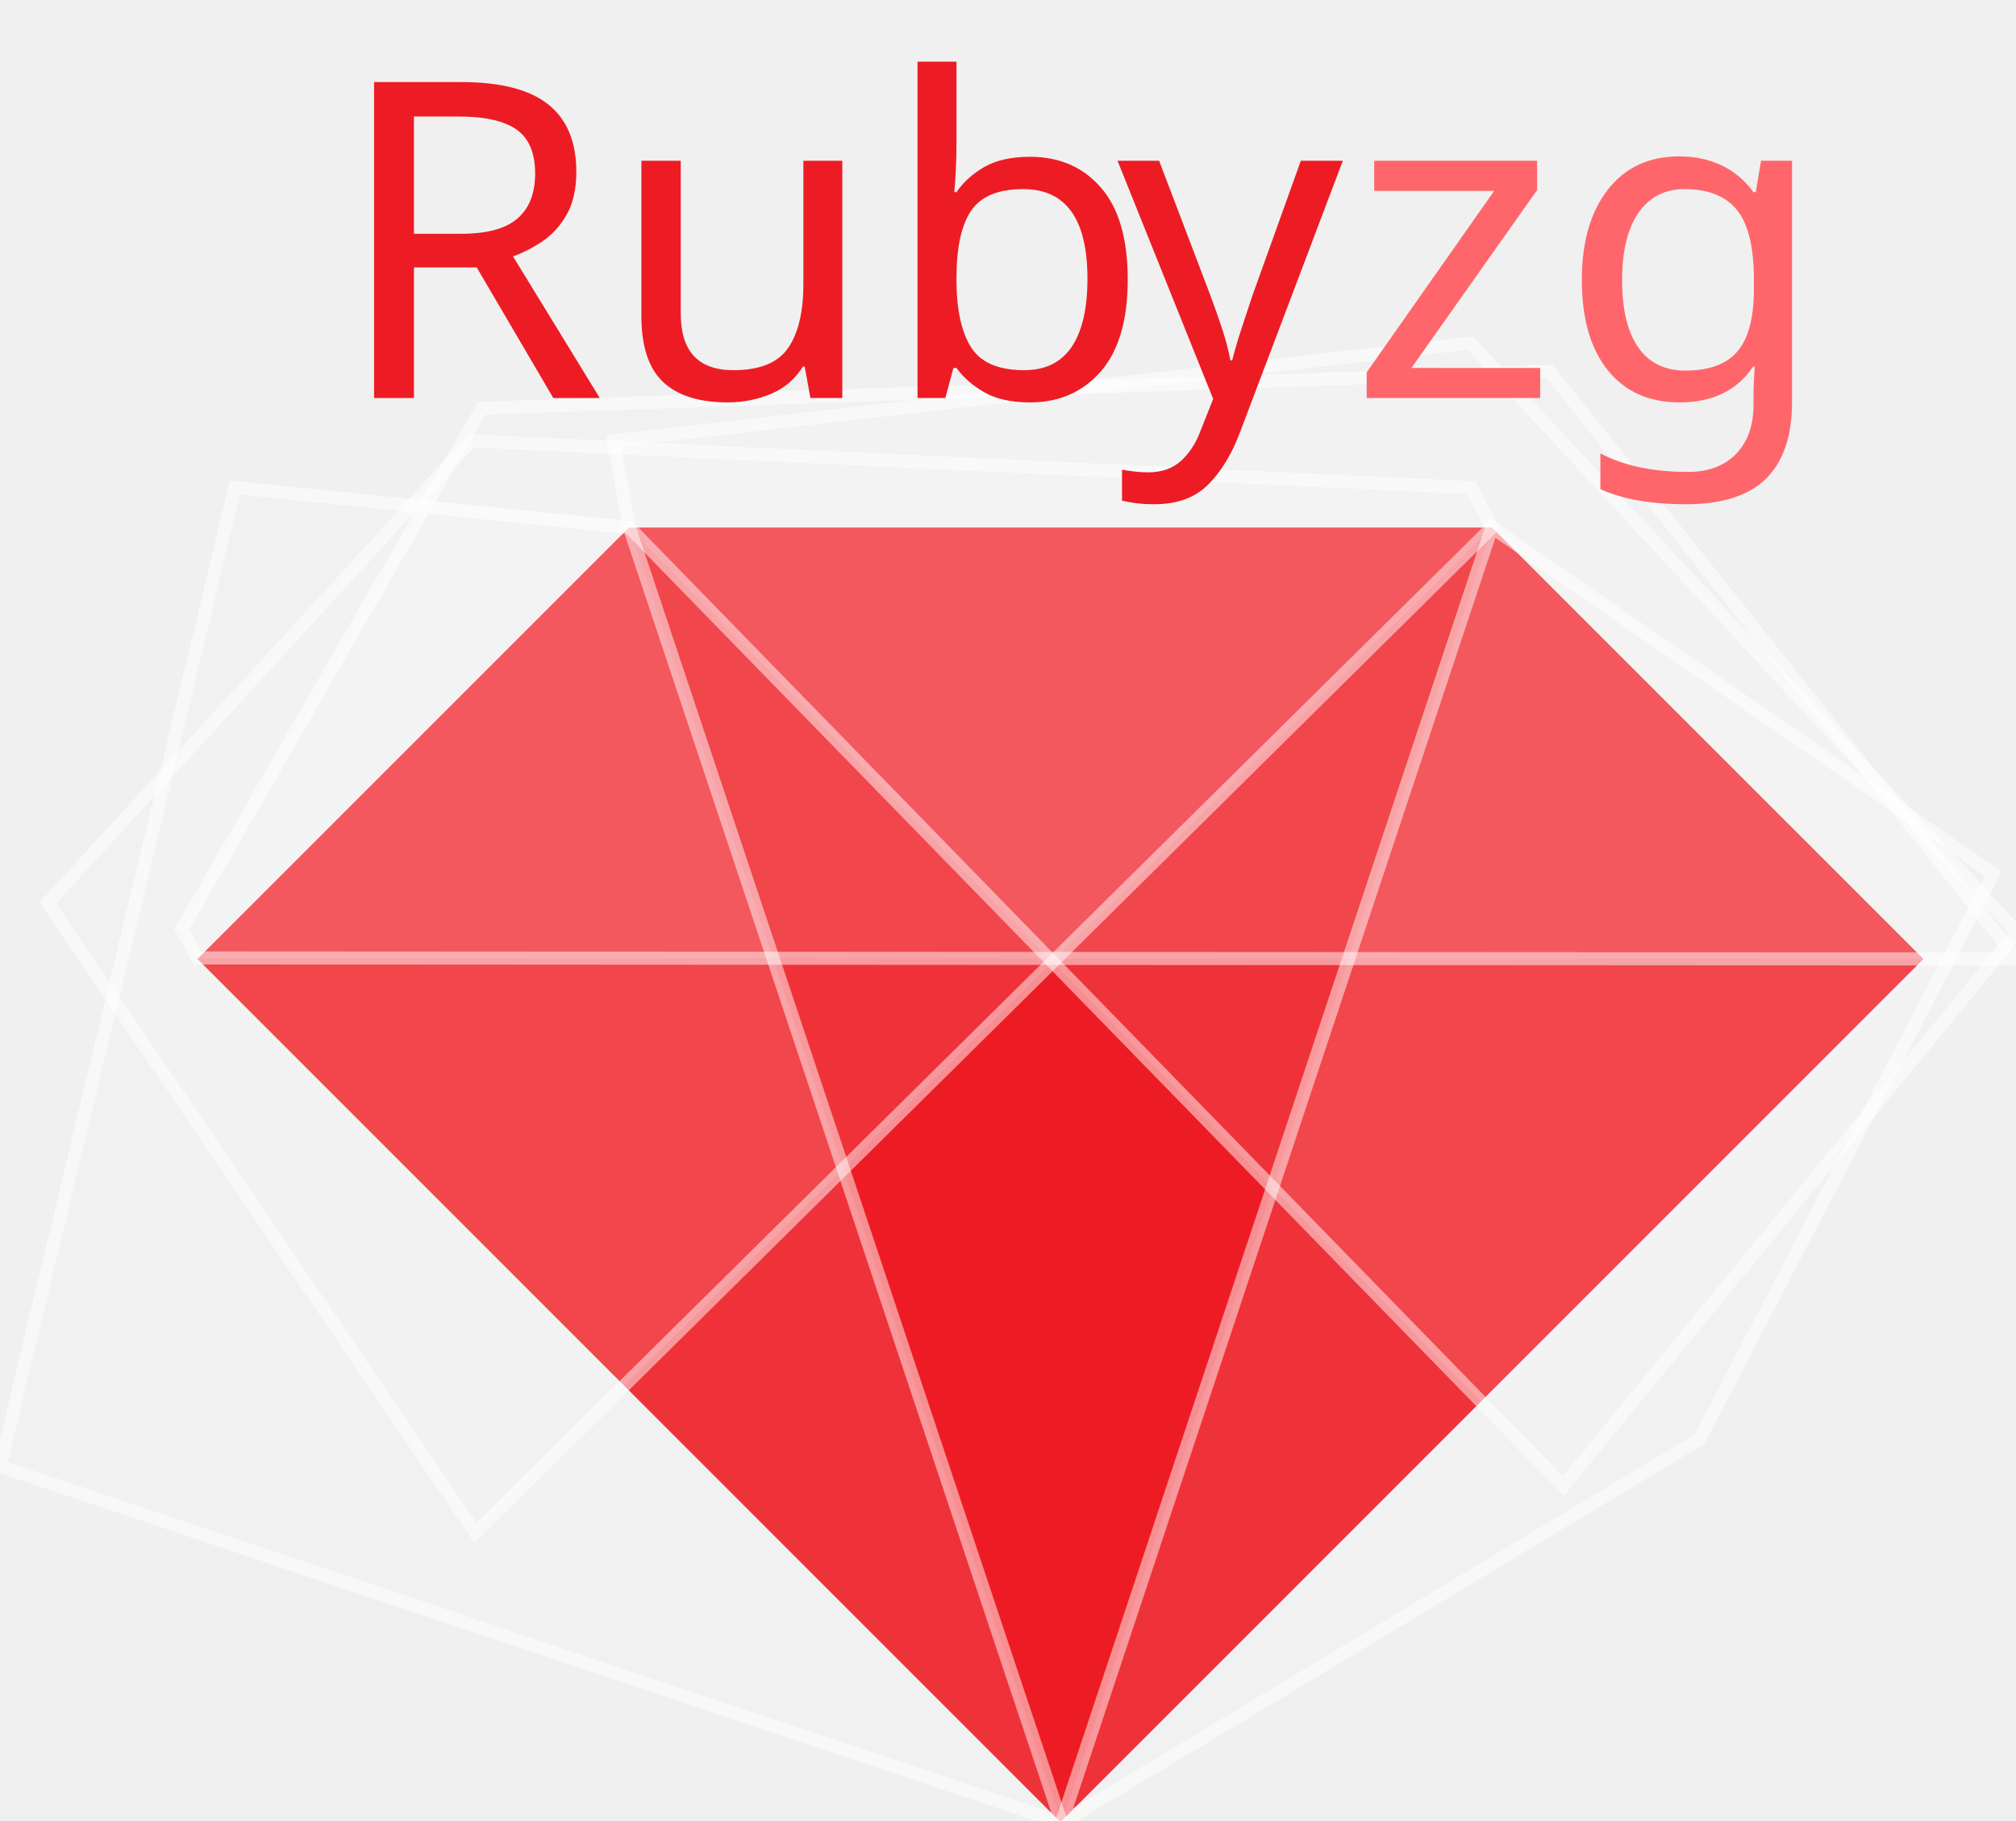
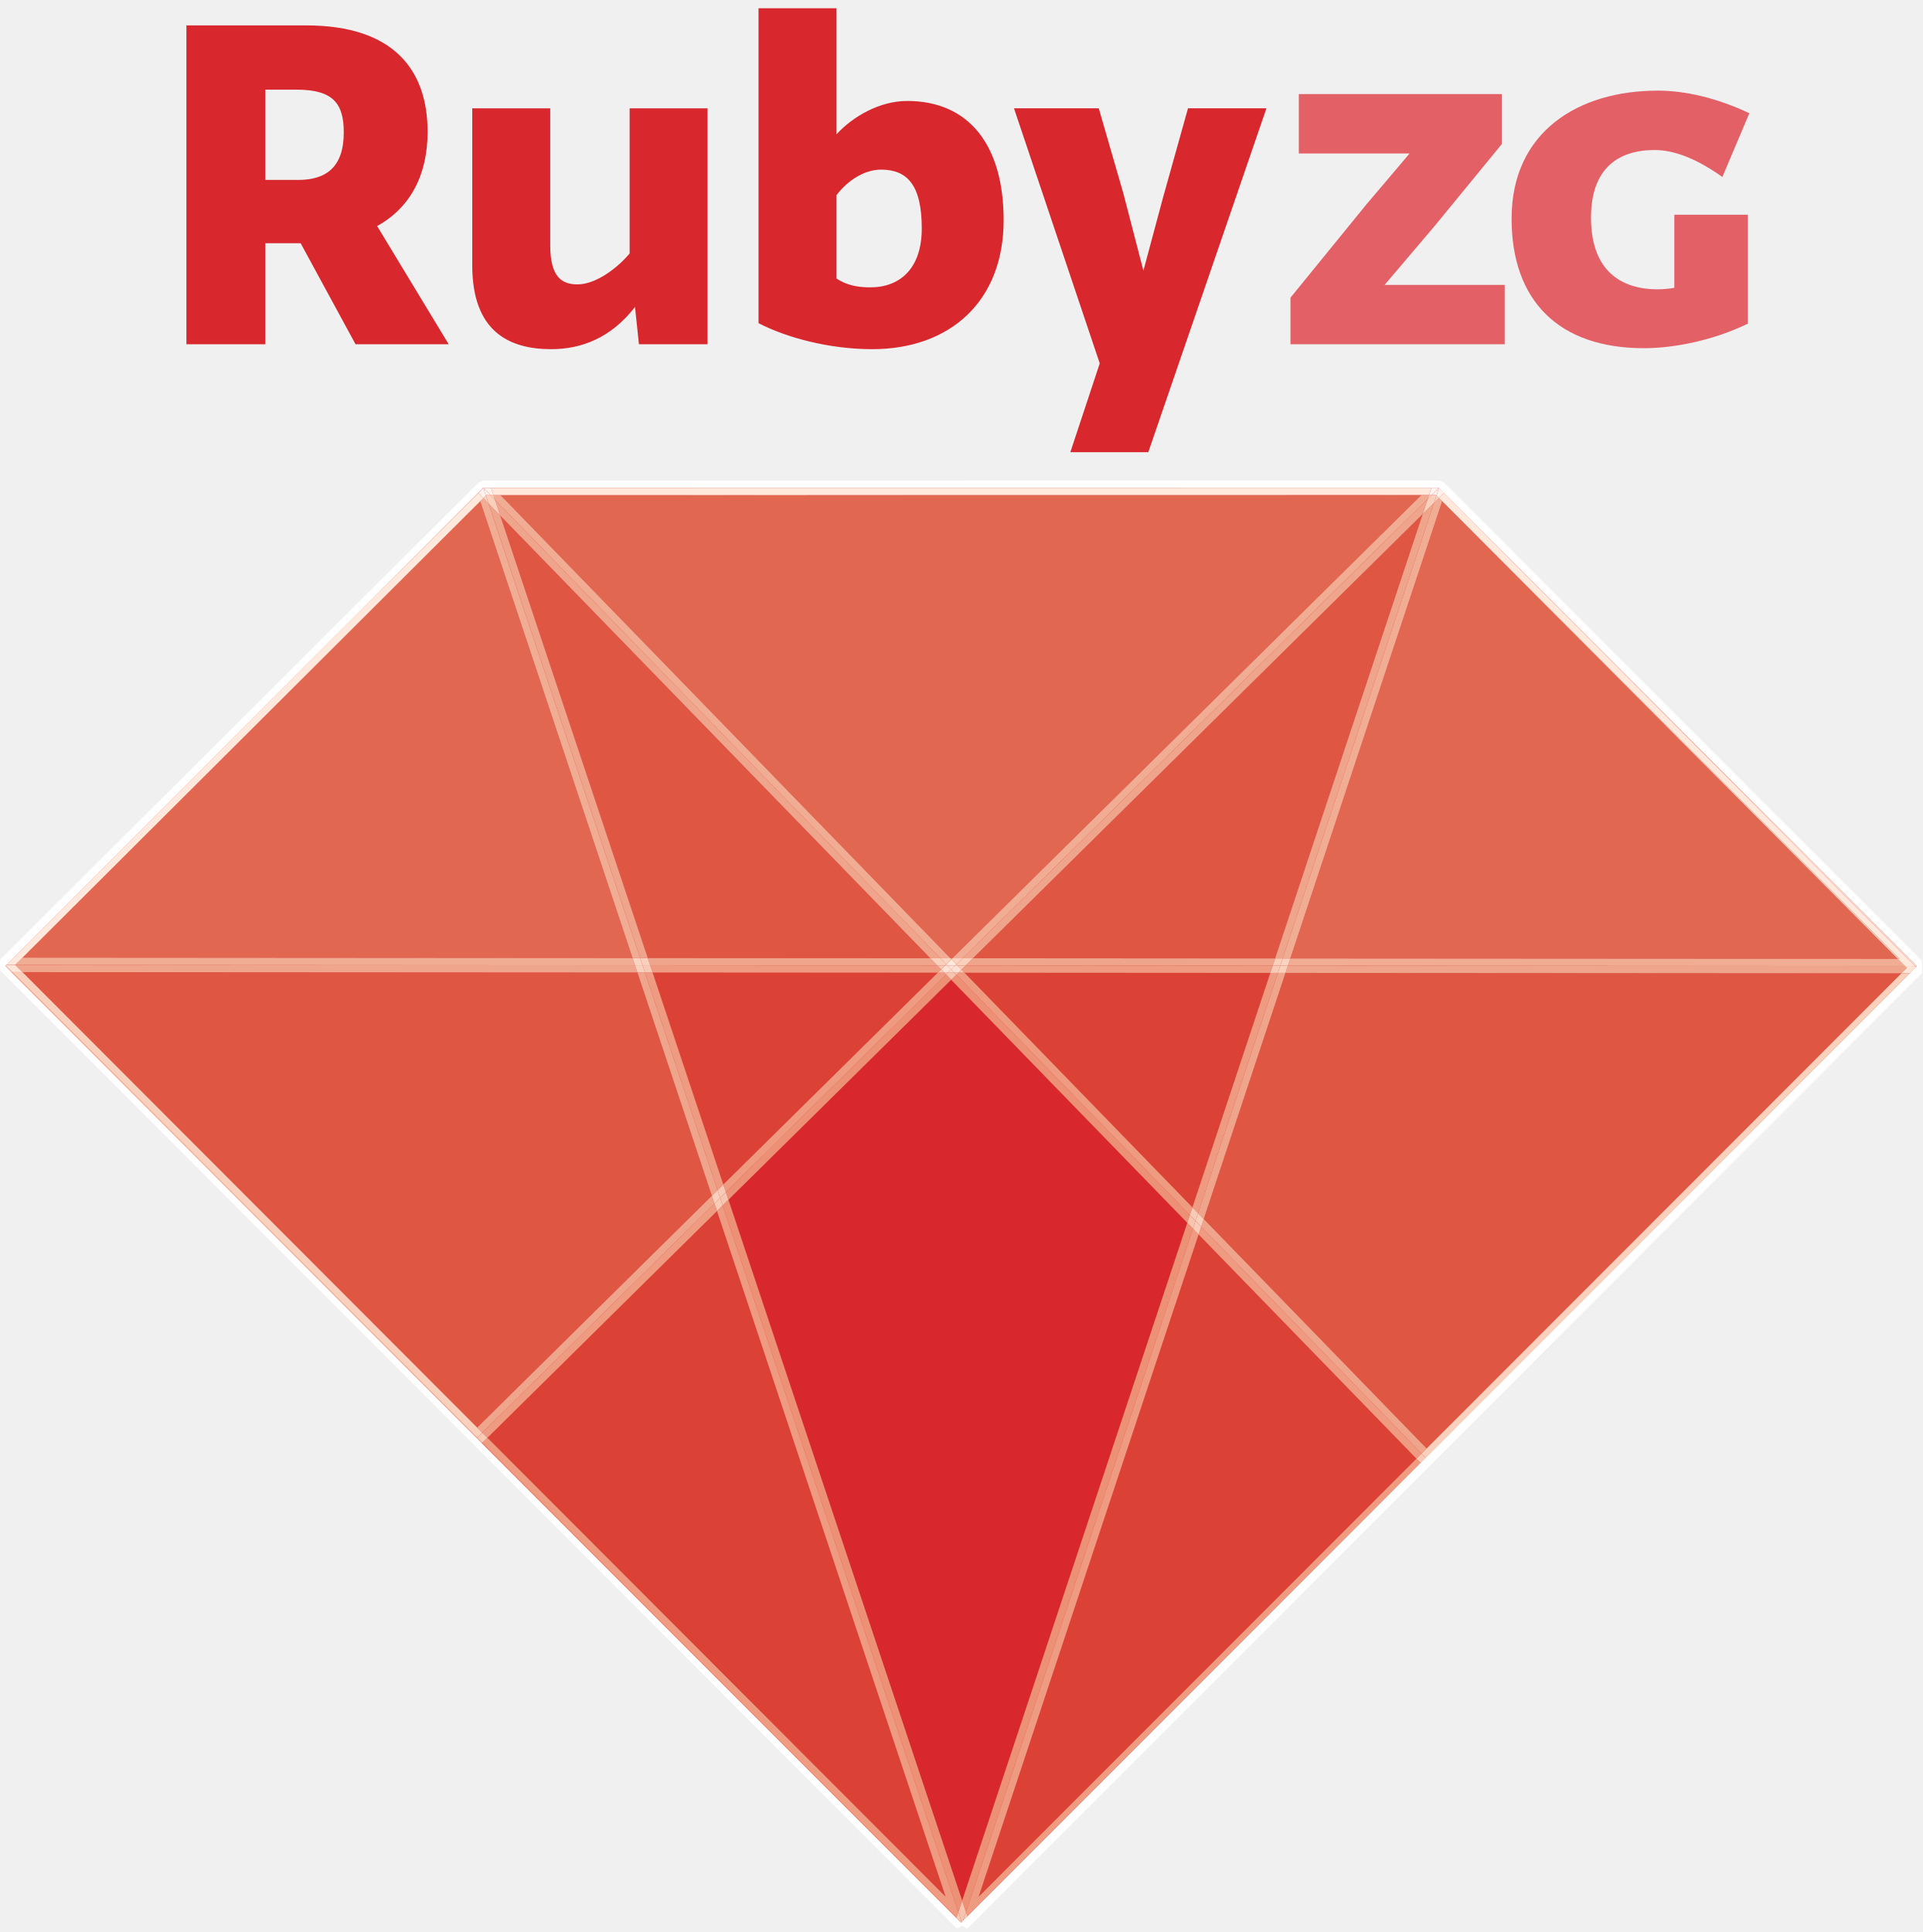
- <svg xmlns="http://www.w3.org/2000/svg" width="309" height="279">
-   <path fill="#ED1C24" d="M294.813 146.978l-132.27 132.274-132.27-132.274 66.132-66.13h132.273" />
-   <g fill="#FFF" fill-opacity=".1" stroke="#FFF" stroke-opacity=".5" stroke-width="2" stroke-miterlimit="10">
-     <path d="M162.7 279.356L96.458 80.86 36 74.733l-36 150 162.7 54.622z" />
-     <path d="M309.167 146.978L237.5 56.904 73.835 62.57l-45.96 79.852 2.398 4.392 278.894.164z" />
-     <path d="M305.5 133.902l-76.822-53.055-65.98 198.51 97.802-58.79 45-86.665z" />
-     <path d="M309.167 142.902l-83.815-90.324L94 67.566l2.458 13.293 143.146 146.89 69.563-84.848z" />
-     <path d="M72.166 67.566l153.336 7.168 3.176 6.113L72.863 234.93 7.333 138.4l64.833-70.834z" />
+ <svg xmlns="http://www.w3.org/2000/svg" width="195" height="196" viewBox="0 0 195 196">
+   <g fill="none" fill-rule="evenodd">
+     <path fill="#D8272D" d="M194.452 98.01l-96.97 97.05L.51 98.01l48.482-48.524h96.97l48.488 48.523" />
+     <path fill="#DC4136" d="M72.725 122.865l-23.28 22.997 46.47 46.553-23.19-69.55" />
+     <path fill="#FFF" d="M47.884 146.38l49.194 49.276.517-.32-.694-.43.107-.322-48.163-48.202-.96-.002" />
+     <path fill="#EC9176" d="M48.92 146.38l-.004.002h-.072l48.163 48.202.008-.028L48.92 146.38m24.968-24.664l-.582.573 23.902 71.686.387-1.16-23.707-71.1" />
+     <path fill="#EE9B81" d="M73.306 122.29l-.58.575 23.188 69.55-46.47-46.553-.524.518 48.095 48.176.193-.58-23.902-71.687" />
+     <path fill="#FFF" d="M146.545 49.027l48.37 48.594.054-.13-48.425-48.463m-.58-.275l.52.217v-.004l-.52-.214" />
+     <path fill="#DC4136" d="M121.58 125.238l-22.31 67.186 44.402-44.442-22.09-22.744" />
+     <path fill="#FFF" d="M144.19 148.5L98.176 194.56l.117.346-.697.43.52.322 47.106-47.148-1.03-.007m50.78-50.823v1.037-1.037" />
+     <path fill="#EC9176" d="M120.43 124.054l-22.835 68.76.387 1.162 23.024-69.33-.576-.592" />
+     <path fill="#FFF" d="M97.595 195.136l.52-.517-.52.516m.58-.578l-.58.578.095-.286-.142.143.047.143-.095-.095-.02.02-.473-.476-.106.323.695.428.697-.43-.117-.347" />
+     <path fill="#F5C5AF" d="M97.015 194.556l-.008.028.474.476.02-.02-.485-.484m.58-1.74l-.387 1.16.34 1.017.142-.143.292-.874-.387-1.16" />
+     <path fill="#FFF" d="M97.548 194.993l-.048.048.095.096-.047-.143" />
+     <path fill="#F7CBB5" d="M97.208 193.976l-.193.58.485.485.048-.047-.34-1.017" />
+     <path fill="#FFF" d="M144.09 148.412l-45.963 46 .048.146L144.19 148.5h-.014l-.086-.088" />
+     <path fill="#EE9B81" d="M121.006 124.645l-23.024 69.33.145.438 45.963-46-.418-.43-44.403 44.44 22.31-67.185-.574-.593" />
+     <path fill="#FFF" d="M98.127 194.413l-.437.437-.095.286.58-.578-.048-.145" />
+     <path fill="#F7CBB5" d="M97.982 193.976l-.292.874.437-.437-.145-.437" />
+     <path fill="#DC4136" d="M97.83 98.682l23.122 23.802L128.85 98.7l-31.02-.018" />
+     <path fill="#DF5643" d="M144.306 52.155l-45.614 45.06 30.644.02 14.97-45.08" />
+     <path fill="#EE9B81" d="M97.95 97.948l-.424.418.305.316 31.02.02.243-.735-31.143-.02" />
+     <path fill="#EFA58B" d="M98.692 97.214l-.742.734 31.143.02.243-.734-30.644-.02" />
+     <path fill="#DF5643" d="M130.393 98.7l-8.29 24.968 22.605 23.277L192.87 98.74l-62.477-.04" />
+     <path fill="#E26750" d="M146.285 50.848l-15.403 46.388 61.617.037-46.215-46.425" />
+     <path fill="#EFA58B" d="M130.638 97.967l-.245.734 62.478.04.546-.545-.186-.19-62.592-.038" />
+     <path fill="#F1AD94" d="M130.882 97.236l-.244.73 62.592.04-.73-.733-61.618-.037" />
+     <path fill="#EE9B81" d="M128.85 98.7l-7.898 23.784.575.593L129.62 98.7h-.77" />
+     <path fill="#EFA58B" d="M145.457 51.02l-1.15 1.135-14.97 45.08h.77l15.35-46.214" />
+     <path fill="#F7CAB5" d="M129.093 97.967l-.244.734h.77l.246-.733h-.773" />
+     <path fill="#F8D0BB" d="M129.336 97.234l-.243.733h.773l.242-.733h-.772" />
+     <path fill="#EFA58B" d="M129.62 98.7l-8.093 24.377.575.59 8.29-24.966h-.77" />
+     <path fill="#F1AD94" d="M145.96 50.52l-.503.5-15.35 46.214.775.002 15.403-46.388-.324-.327" />
+     <path fill="#F8D0BB" d="M129.866 97.967l-.245.734h.773l.245-.733h-.772" />
+     <path fill="#F9D4C0" d="M130.108 97.234l-.242.733h.772l.244-.73-.774-.003" />
+     <path fill="#EFA58B" d="M192.87 98.74l-48.162 48.205L192.87 98.74" />
+     <path fill="#FFF" d="M194.915 97.62l.056.057-.055-.056m-48.43-48.654v.003l.06.057-.06-.058" />
+     <path fill="#EC9176" d="M97.005 98.883l-.524.515 23.95 24.656.26-.786-23.685-24.385" />
+     <path fill="#FFF" d="M145.965 48.752l.128.31.393-.093-.002-.004-.52-.214M194.97 98.714l-49.75 49.794 49.75-49.794" />
+     <path fill="#EE9B81" d="M121.843 124.454l-.262.784 22.092 22.744.52-.52-22.35-23.008" />
+     <path fill="#FFF" d="M194.915 97.62l-.465 1.122-.543-.002-49.205 49.25-.51.51 1.03.008 49.747-49.794v-1.037l-.055-.056m-48.43-48.65l.06.057-.06-.058" />
+     <path fill="#FFF" d="M194.452 98.01v-.735.734m-47.966-49.04l-.393.092.383.935 47.976 48.012-.095.092.095.093-.545.545.543.002.465-1.12-48.37-48.595-.06-.06" />
+     <path fill="#FCDFCF" d="M194.264 98.01l.093.092.095-.093h-.188" />
+     <path fill="#FDE2D4" d="M146.476 49.997l.002.002 47.786 48.01h.188l-47.976-48.013" />
+     <path fill="#F5C5AF" d="M120.69 123.268l-.26.786.576.59.26-.783-.576-.592" />
+     <path fill="#F7CBB5" d="M121.265 123.86l-.26.785.576.593.263-.784-.578-.593" />
+     <path fill="#FFF" d="M144.61 147.893l-.52.52.086.088h.015l.512-.51-.093-.097" />
+     <path fill="#F7CBB5" d="M144.19 147.462l-.518.52.418.43.52-.52-.42-.43" />
+     <path fill="#EE9B81" d="M97.206 98.682l-.2.2 23.684 24.386.262-.784-23.12-23.802h-.626" />
+     <path fill="#F7CBB5" d="M97.526 98.366l-.32.316h.625l-.304-.316" />
+     <path fill="#EFA58B" d="M122.102 123.668l-.26.786 22.35 23.008.516-.517-22.606-23.277" />
+     <path fill="#FFF" d="M193.907 98.74l-49.205 49.25 49.205-49.25" />
+     <path fill="#F7CBB5" d="M120.952 122.484l-.262.784.575.593.262-.783-.575-.593" />
+     <path fill="#FFF" d="M193.72 98.74l-49.11 49.153.092.097 49.205-49.25h-.188" />
+     <path fill="#F8D0BB" d="M192.87 98.74l-48.162 48.205-.517.517.42.43 49.11-49.152h-.85" />
+     <path fill="#F9D4C0" d="M145.963 50.52h-.002l.325.328L192.5 97.273h.18L145.963 50.52" />
+     <path fill="#FFF" d="M194.357 98.102l-.638.638h.187l.545-.545-.095-.093" />
+     <path fill="#FDE6D8" d="M193.23 98.006l.186.19-.545.544h.85l.637-.638-.093-.093-1.034-.004" />
+     <path fill="#FEE9DC" d="M146.478 50l.002.008-.517.513 46.717 46.753h-.18l.73.733 1.034.003L146.478 50" />
+     <path fill="#F8D0BB" d="M121.527 123.077l-.262.784.578.594.26-.786-.576-.59" />
+     <path fill="#DC4136" d="M66.2 98.662l7.17 21.504L95.12 98.68l-28.92-.018" />
+     <path fill="#DF5643" d="M2.283 98.623l46.122 46.202 23.803-23.512-7.554-22.653-62.37-.037" />
+     <path fill="#EE9B81" d="M65.43 98.662l7.36 22.077.58-.574-7.17-21.504h-.77" />
+     <path fill="#EFA58B" d="M64.654 98.66l7.554 22.653.58-.574-7.36-22.078-.774-.002m-62.37-.037l46.12 46.202-46.12-46.202" />
+     <path fill="#DF5643" d="M50.746 52.31l14.966 44.885 28.647.017L50.745 52.31" />
+     <path fill="#E26750" d="M48.713 50.852L2.285 97.156l61.88.04L48.713 50.85" />
+     <path fill="#EFA58B" d="M49.57 51.1l15.368 46.095h.774L50.746 52.31 49.57 51.1" />
+     <path fill="#F1AD94" d="M49.026 50.54l-.313.312 15.452 46.343h.773L49.568 51.1l-.542-.56" />
+     <path fill="#EE9B81" d="M65.956 97.928l.245.734 28.92.018.34-.334-.387-.4-29.117-.018" />
+     <path fill="#EFA58B" d="M1.55 97.89l.733.733 62.37.037-.243-.732-62.86-.04" />
+     <path fill="#F7CAB5" d="M65.182 97.928l.247.734h.77l-.244-.734h-.774" />
+     <path fill="#F8D0BB" d="M64.41 97.928l.244.732.775.002-.248-.734h-.772M1.55 97.89l.733.733-.733-.733" />
+     <path fill="#EFA58B" d="M65.712 97.195l.244.733 29.117.018-.714-.734-28.648-.017" />
+     <path fill="#F1AD94" d="M2.285 97.156l-.735.734 62.86.038-.245-.733-61.88-.04m46.428-46.303L22.607 76.886l26.106-26.034" />
+     <path fill="#F8D0BB" d="M64.938 97.195l.244.733h.774l-.244-.733h-.774" />
+     <path fill="#F9D4C0" d="M64.165 97.195l.245.733h.772l-.244-.733h-.773M49.025 50.54l-.312.312.313-.312" />
+     <path fill="#E26750" d="M144.178 50.22l-70.5.006-22.908.003 45.636 46.984h.198l47.574-46.994" />
+     <path fill="#F1AD94" d="M96.406 97.214l.097.1.102-.1h-.2M73.678 50.226l-22.908.003 22.908-.004" />
+     <path fill="#EFA58B" d="M50.21 50.707l.536 1.602L94.36 97.21h1.022L50.21 50.707" />
+     <path fill="#F8D0BB" d="M49.746 50.23h-.408l-.046.042.277.827 1.176 1.21-.537-1.603-.464-.478" />
+     <path fill="#F9D4C0" d="M49.292 50.272l-.266.268.543.56-.278-.828" />
+     <path fill="#F7CAB5" d="M95.073 97.946l.387.4.403-.398-.79-.002" />
+     <path fill="#FDE6D8" d="M49.746 50.23h-.408l-.046.042.046-.043h.408" />
+     <path fill="#FEE9DC" d="M49.292 50.272l-.266.268.266-.268" />
+     <path fill="#F8D0BB" d="M94.36 97.212l.713.734.79.002.12-.12-.6-.616h-1.024" />
+     <path fill="#F1AD94" d="M50.77 50.23h-.72l.16.477L95.38 97.212l1.023.002L50.77 50.23" />
+     <path fill="#F9D4C0" d="M50.05 50.23h-.304l.463.477-.16-.478M50.77 50.23h-.72.72" />
+     <path fill="#FEE9DC" d="M50.05 50.23h-.304.305" />
+     <path fill="#F9D4C0" d="M95.382 97.212l.6.617.52-.516-.096-.1-1.024-.002" />
+     <path fill="#FFF" d="M-.006 98.407l47.89 47.973-47.89-47.973m145.97-49.655l-96.93.01-.518.213L-.006 97.368v1.04-1.04l48.522-48.393.52-.214 96.93-.008" />
+     <path fill="#EC9176" d="M95.97 98.87l-22.34 22.07.258.776L96.48 99.398l-.51-.528" />
+     <path fill="#EE9B81" d="M72.467 122.09l-23.542 23.255.52.517 23.28-22.997-.258-.775" />
+     <path fill="#FFF" d="M-.006 97.368v1.04l47.89 47.972.96.002-47.718-47.76H.51l-.516-1.254" />
+     <path fill="#F5C5AF" d="M73.63 120.94l-.583.574.26.775.58-.574-.258-.775M1.125 98.62l47.718 47.762h.072l.004-.002-.517-.52H48.4L1.246 98.62h-.12" />
+     <path fill="#F7CBB5" d="M48.925 145.345l-.524.515.52.52.524-.518-.52-.517m24.123-23.83l-.58.575.258.775.58-.576-.258-.776" />
+     <path fill="#FFF" d="M49.035 48.76l-.52.215-48.52 48.393 48.52-48.393.39.093.13-.307" />
+     <path fill="#FFF" d="M48.516 48.975L-.006 97.368.51 98.62h.616l-.613-.61.06-.062-.06-.06 34.583-34.49 13.437-13.45.372-.88-.39-.093" />
+     <path fill="#FCDFCF" d="M.572 97.948l-.06.06.614.613h.12L.57 97.95m47.96-48L35.097 63.4l13.418-13.384-.007-.006.026-.06" />
+     <path fill="#EFA58B" d="M144.817 50.62L97.65 97.214h1.042l45.614-45.06.51-1.534" />
+     <path fill="#F7CBB5" d="M97.12 97.948l.406.418.424-.418h-.83" />
+     <path fill="#F8D0BB" d="M97.65 97.214l-.637.626.106.108h.83l.742-.734H97.65M145.662 50.22h-.44l-.405.4-.51 1.535 1.15-1.134.25-.755-.045-.045" />
+     <path fill="#FDE6D8" d="M145.662 50.22h-.44.44" />
+     <path fill="#F9D4C0" d="M145.708 50.265l-.25.756.503-.5-.252-.255" />
+     <path fill="#F5C5AF" d="M96.163 98.68l-.192.19.51.528.525-.515-.197-.2-.645-.003" />
+     <path fill="#FFF" d="M145.965 48.752l-96.93.01-.13.306.824.195.073.223h95.39l.078-.232.823-.192-.128-.31" />
+     <path fill="#FCDFCF" d="M145.193 49.486h-95.39l.004.01 95.386-.01" />
+     <path fill="#FFF" d="M48.905 49.068l-.372.88.46-.462h.81l-.074-.223-.825-.195" />
+     <path fill="#FFF0E7" d="M49.803 49.486h-.81l-.46.463-.026.058.007.006.52-.52h.773l-.004-.008" />
+     <path fill="#FCDFCF" d="M96.492 98.355l-.33.325.646.002-.316-.327" />
+     <path fill="#FFF" d="M146.093 49.062l-.822.192-.077.232h.772l.51.51-.382-.934" />
+     <path fill="#FFF0E7" d="M145.193 49.486h.772" />
+     <path fill="#FFF1E9" d="M145.965 49.486l.513.513-.002-.003-.51-.51" />
+     <path fill="#F7CBB5" d="M96.808 98.682l.197.2.2-.2h-.397" />
+     <path fill="#FDE2D4" d="M96.905 97.948l-.413.407.316.327h.398l.32-.316-.407-.418h-.215" />
+     <path fill="#FDE5D7" d="M97.013 97.84l-.108.108h.214l-.107-.108M145.662 50.22l.046.045-.046-.045" />
+     <path fill="#FFF3EC" d="M145.965 49.486l-.742.734h.44l.045.045.257-.78" />
+     <path fill="#FEE9DC" d="M145.708 50.265l.253.256h.003l-.255-.255" />
+     <path fill="#FFF4ED" d="M145.965 49.486l-.257.78.255.255.517-.512-.002-.01-.513-.512" />
+     <path fill="#EE9B81" d="M95.12 98.68l-21.75 21.486.26.775 22.34-22.07-.185-.19h-.664" />
+     <path fill="#EFA58B" d="M72.208 121.313l-23.803 23.512.52.52 23.542-23.255-.26-.777" />
+     <path fill="#F7CBB5" d="M73.37 120.166l-.58.573.257.774.582-.573-.26-.774M1.246 98.62L48.4 145.86 1.246 98.62" />
+     <path fill="#F8D0BB" d="M72.79 120.74l-.582.573.26.777.58-.576-.26-.775M1.246 98.62l47.158 47.24.522-.515-.52-.52L2.283 98.623l-1.038-.002" />
+     <path fill="#F1AD94" d="M22.607 76.886L2.285 97.156l20.322-20.27" />
+     <path fill="#F7CBB5" d="M95.46 98.346l-.34.334h.665l-.325-.334" />
+     <path fill="#FDE2D4" d="M.572 97.948l.673.673-.673-.672" />
+     <path fill="#FFF" d="M.513 97.887l.06.06.06-.06h-.12" />
+     <path fill="#FDE6D8" d="M.632 97.887l-.06.06.673.674 1.038.003-.733-.733-.918-.003" />
+     <path fill="#F9D4C0" d="M2.285 97.156l-.735.734v-.003l.735-.73M48.713 50.85L15.657 83.82l33.056-32.968" />
+     <path fill="#FFF" d="M35.096 63.397L.513 97.887h.12l34.463-34.49" />
+     <path fill="#FEE9DC" d="M48.514 50.014L35.096 63.397.632 97.887h.918l47.163-47.035.313-.312-.512-.526" />
+     <path fill="#F1AD94" d="M144.95 50.22l-71.272.006 70.5-.006-47.573 46.994h1.044l47.167-46.594.134-.4" />
+     <path fill="#F9D4C0" d="M96.605 97.214l-.102.1.51.526.636-.626h-1.046m48.347-46.994l-94.18.01 22.908-.004 71.273-.006M145.223 50.22h-.272l-.133.4.406-.4" />
+     <path fill="#F7CBB5" d="M95.785 98.68l.186.19.193-.19h-.378" />
+     <path fill="#FDE2D4" d="M95.863 97.948l-.403.398.325.334h.378l.33-.325-.397-.407h-.233" />
+     <path fill="#FFF3EC" d="M49.035 49.495l-.52.52.52-.52.257.777.046-.043h.408l-.71-.735" />
+     <path fill="#FFF4ED" d="M49.035 49.495l-.52.52.51.525.267-.268-.257-.777" />
+     <path fill="#FDE6D8" d="M95.982 97.83l-.12.118h.234l-.114-.12M96.096 97.948l.396.407.413-.407h-.81" />
+     <path fill="#FEE9DC" d="M145.193 49.486l-95.386.01.244.733h.72l94.18-.01.243-.734" />
+     <path fill="#FFF4ED" d="M49.807 49.495h-.772l.71.734h.306l-.243-.735" />
+     <path fill="#FEE9DC" d="M96.503 97.314l-.52.515.113.118h.81l.107-.108-.51-.526" />
+     <path fill="#FFF4ED" d="M145.965 49.486h-.772l-.242.734h.273l.742-.734" />
+     <path fill="#D8272D" d="M18.91 2.576h12.133c8.95 0 12.33 4.58 12.33 10.8 0 4.28-1.69 7.664-5.12 9.556l7.26 11.993h-9.448l-5.57-10.252h-3.58v10.252H18.91V2.575zm15.96 10.85c0-2.885-1.044-4.33-4.773-4.33h-3.18v9.158h3.33c2.783 0 4.624-1.245 4.624-4.828zM63.865 10.99h7.906v23.935H64.81l-.398-3.782c-2.436 3.135-5.42 4.28-8.5 4.28-4.28 0-8.01-1.792-8.01-8.51V10.99h7.91V24.87c0 3.383 1.29 3.98 2.783 3.98 1.74 0 3.88-1.49 5.272-3.134v-14.73M84.85 13.625c1.69-1.842 4.424-3.383 7.16-3.383 6.314 0 9.794 4.53 9.794 12.093 0 8.26-5.468 13.088-13.324 13.088-4.425 0-8.752-1.195-11.538-2.637V.836h7.91v12.79zm0 14.63c1.043.698 2.187.897 3.43.897 3.034 0 5.22-1.94 5.22-5.97 0-4.43-1.49-5.974-4.127-5.974-1.74 0-3.43 1.145-4.522 2.587v8.46zM116.476 45.873h-7.906l2.983-9.008-8.7-25.876h8.6l2.488 8.606 2.04 7.865 1.99-7.414 2.534-9.057h7.956l-11.984 34.883" />
+     <path fill="#E26066" d="M130.9 30.197l7.657-9.406 4.425-5.223h-11.237V9.545h20.586v5.076l-6.813 8.312-5.07 5.97h12.182v6.023H130.9v-4.728M153.328 22.185c0-8.858 6.812-12.99 14.817-12.99 2.834 0 6.018.748 9.3 2.292l-2.737 6.468c-2.436-1.74-4.772-2.736-6.862-2.736-3.68 0-6.463 1.84-6.463 6.866 0 5.325 2.983 7.265 6.762 7.265.547 0 1.094-.05 1.69-.15v-7.413h7.46v11.047c-3.38 1.643-7.36 2.49-10.543 2.49-8.65 0-13.424-4.828-13.424-13.14" />
  </g>
-   <text x="50.757" y="61.002">
-     <tspan x="50.757" y="61.002" fill="#ED1C24" font-size="67.832" font-family="'TyponineSans-Bld'">Rub</tspan>
-     <tspan x="171.226" y="61.002" fill="#ED1C24" font-size="67.832" font-family="'TyponineSans-Bld'">y</tspan>
-     <tspan x="206.837" y="61.002" fill="#FF666C" font-size="67.832" font-family="'TyponineSans-Bld'">zg</tspan>
-   </text>
</svg>
